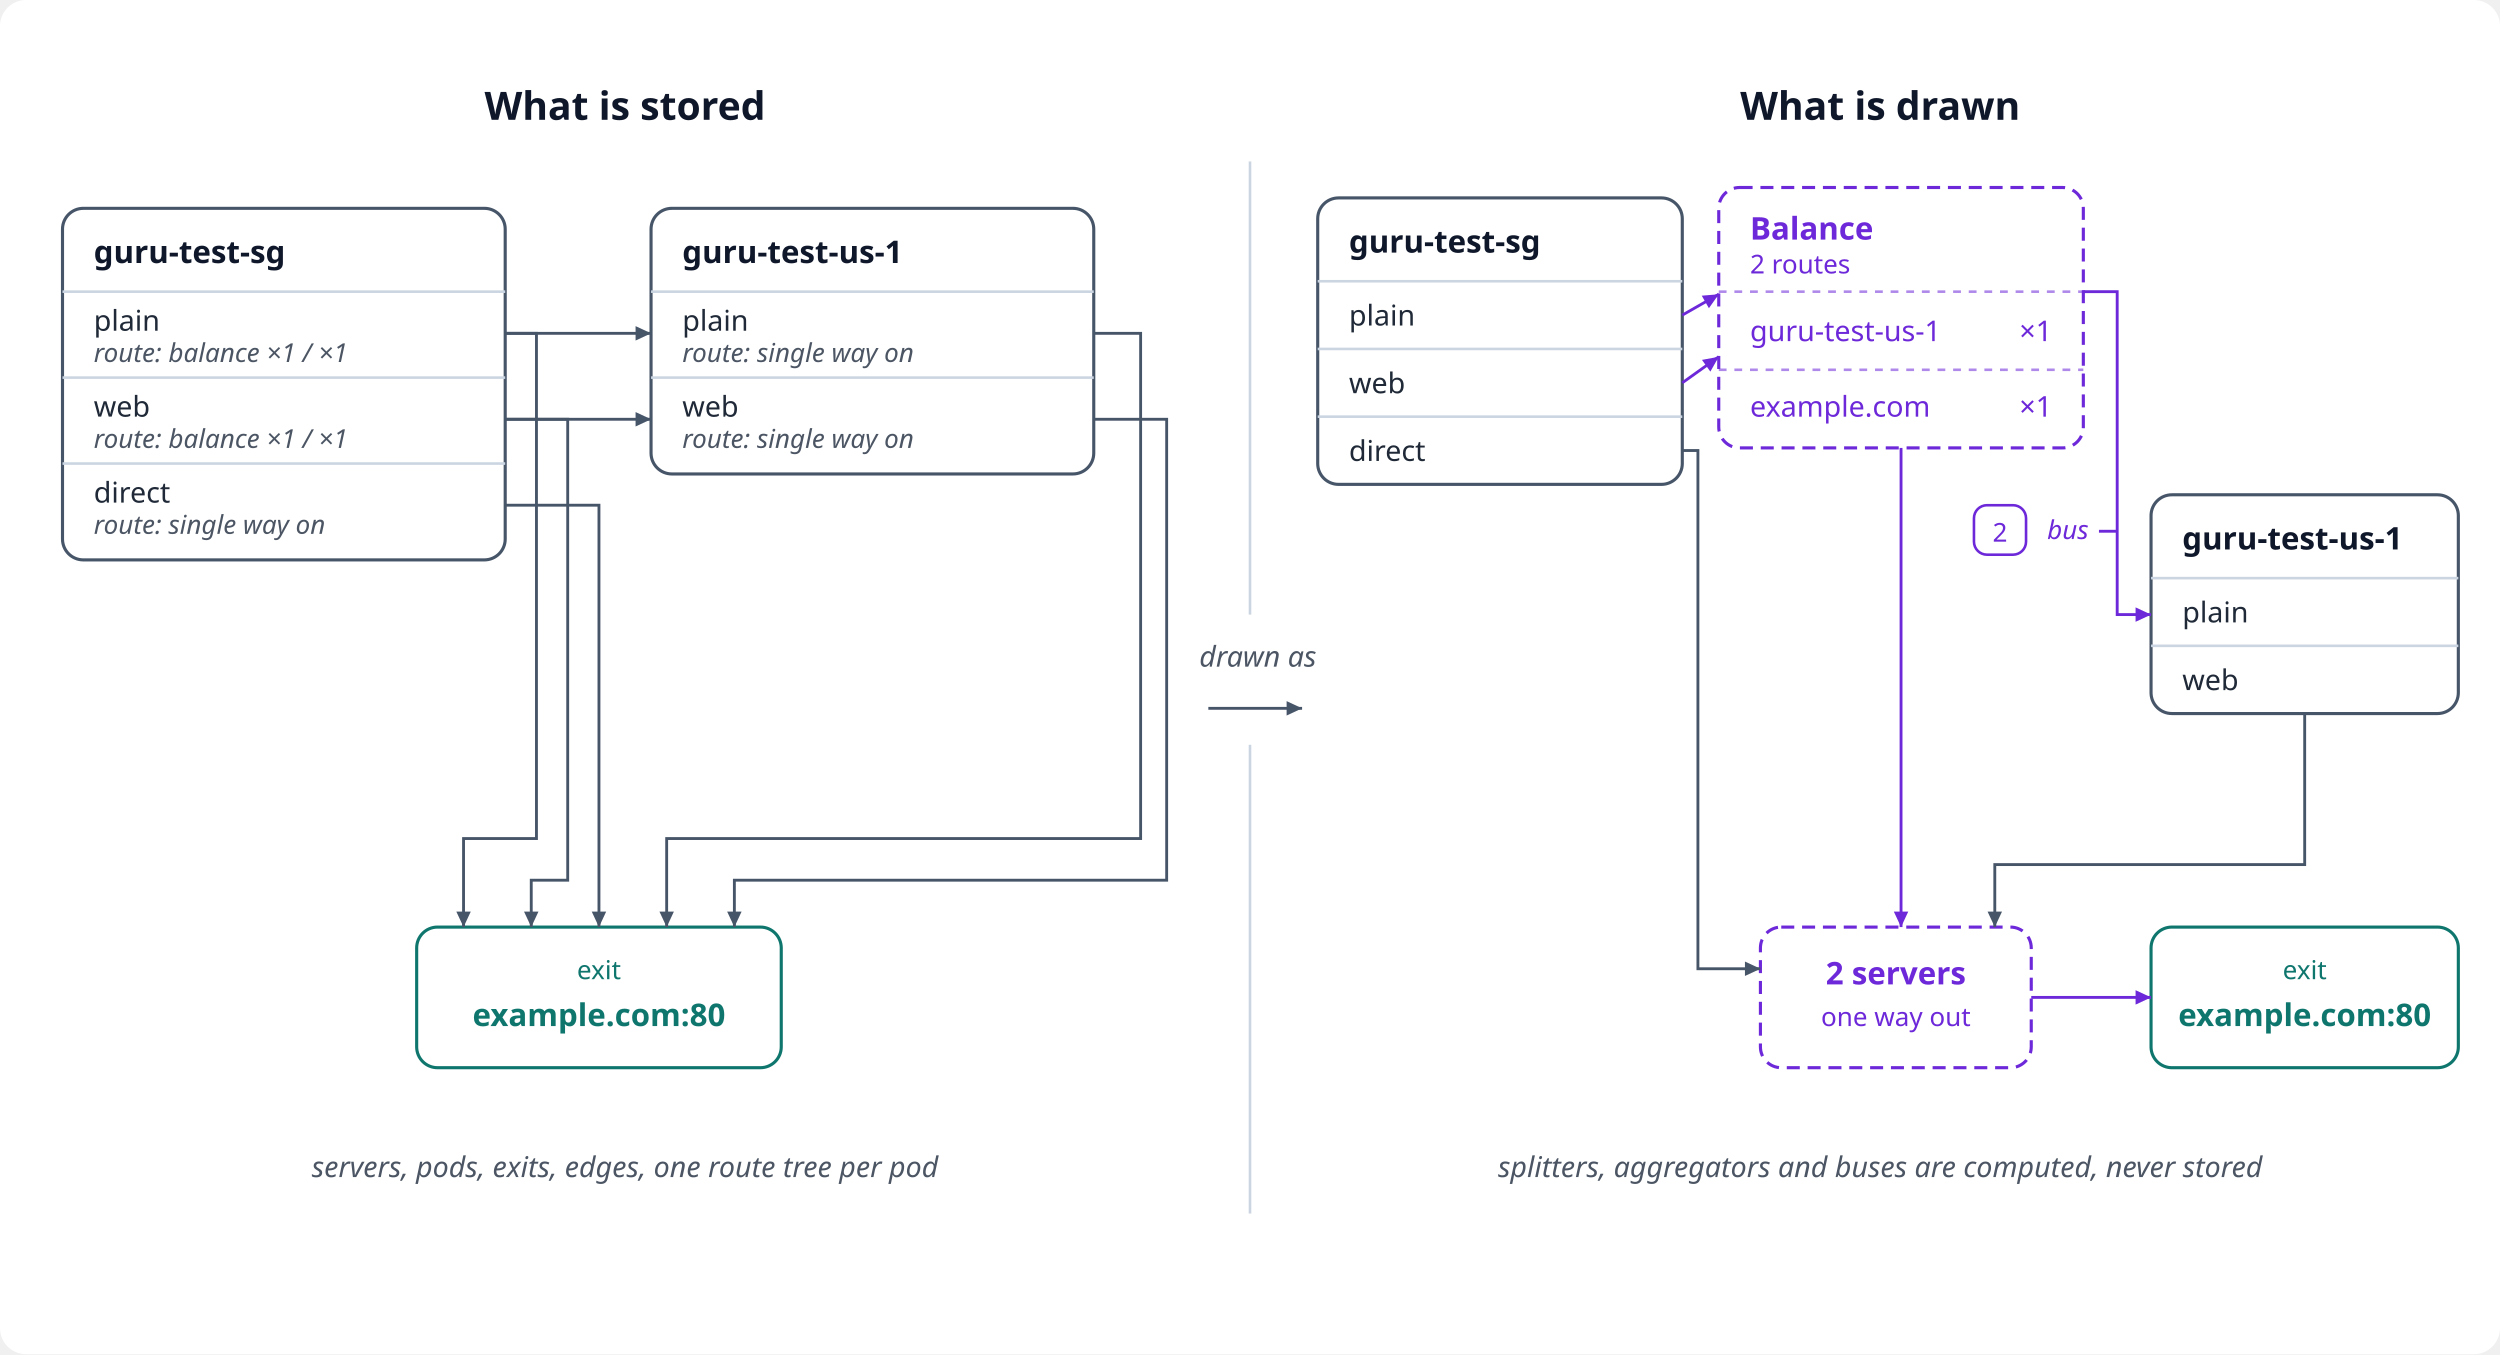
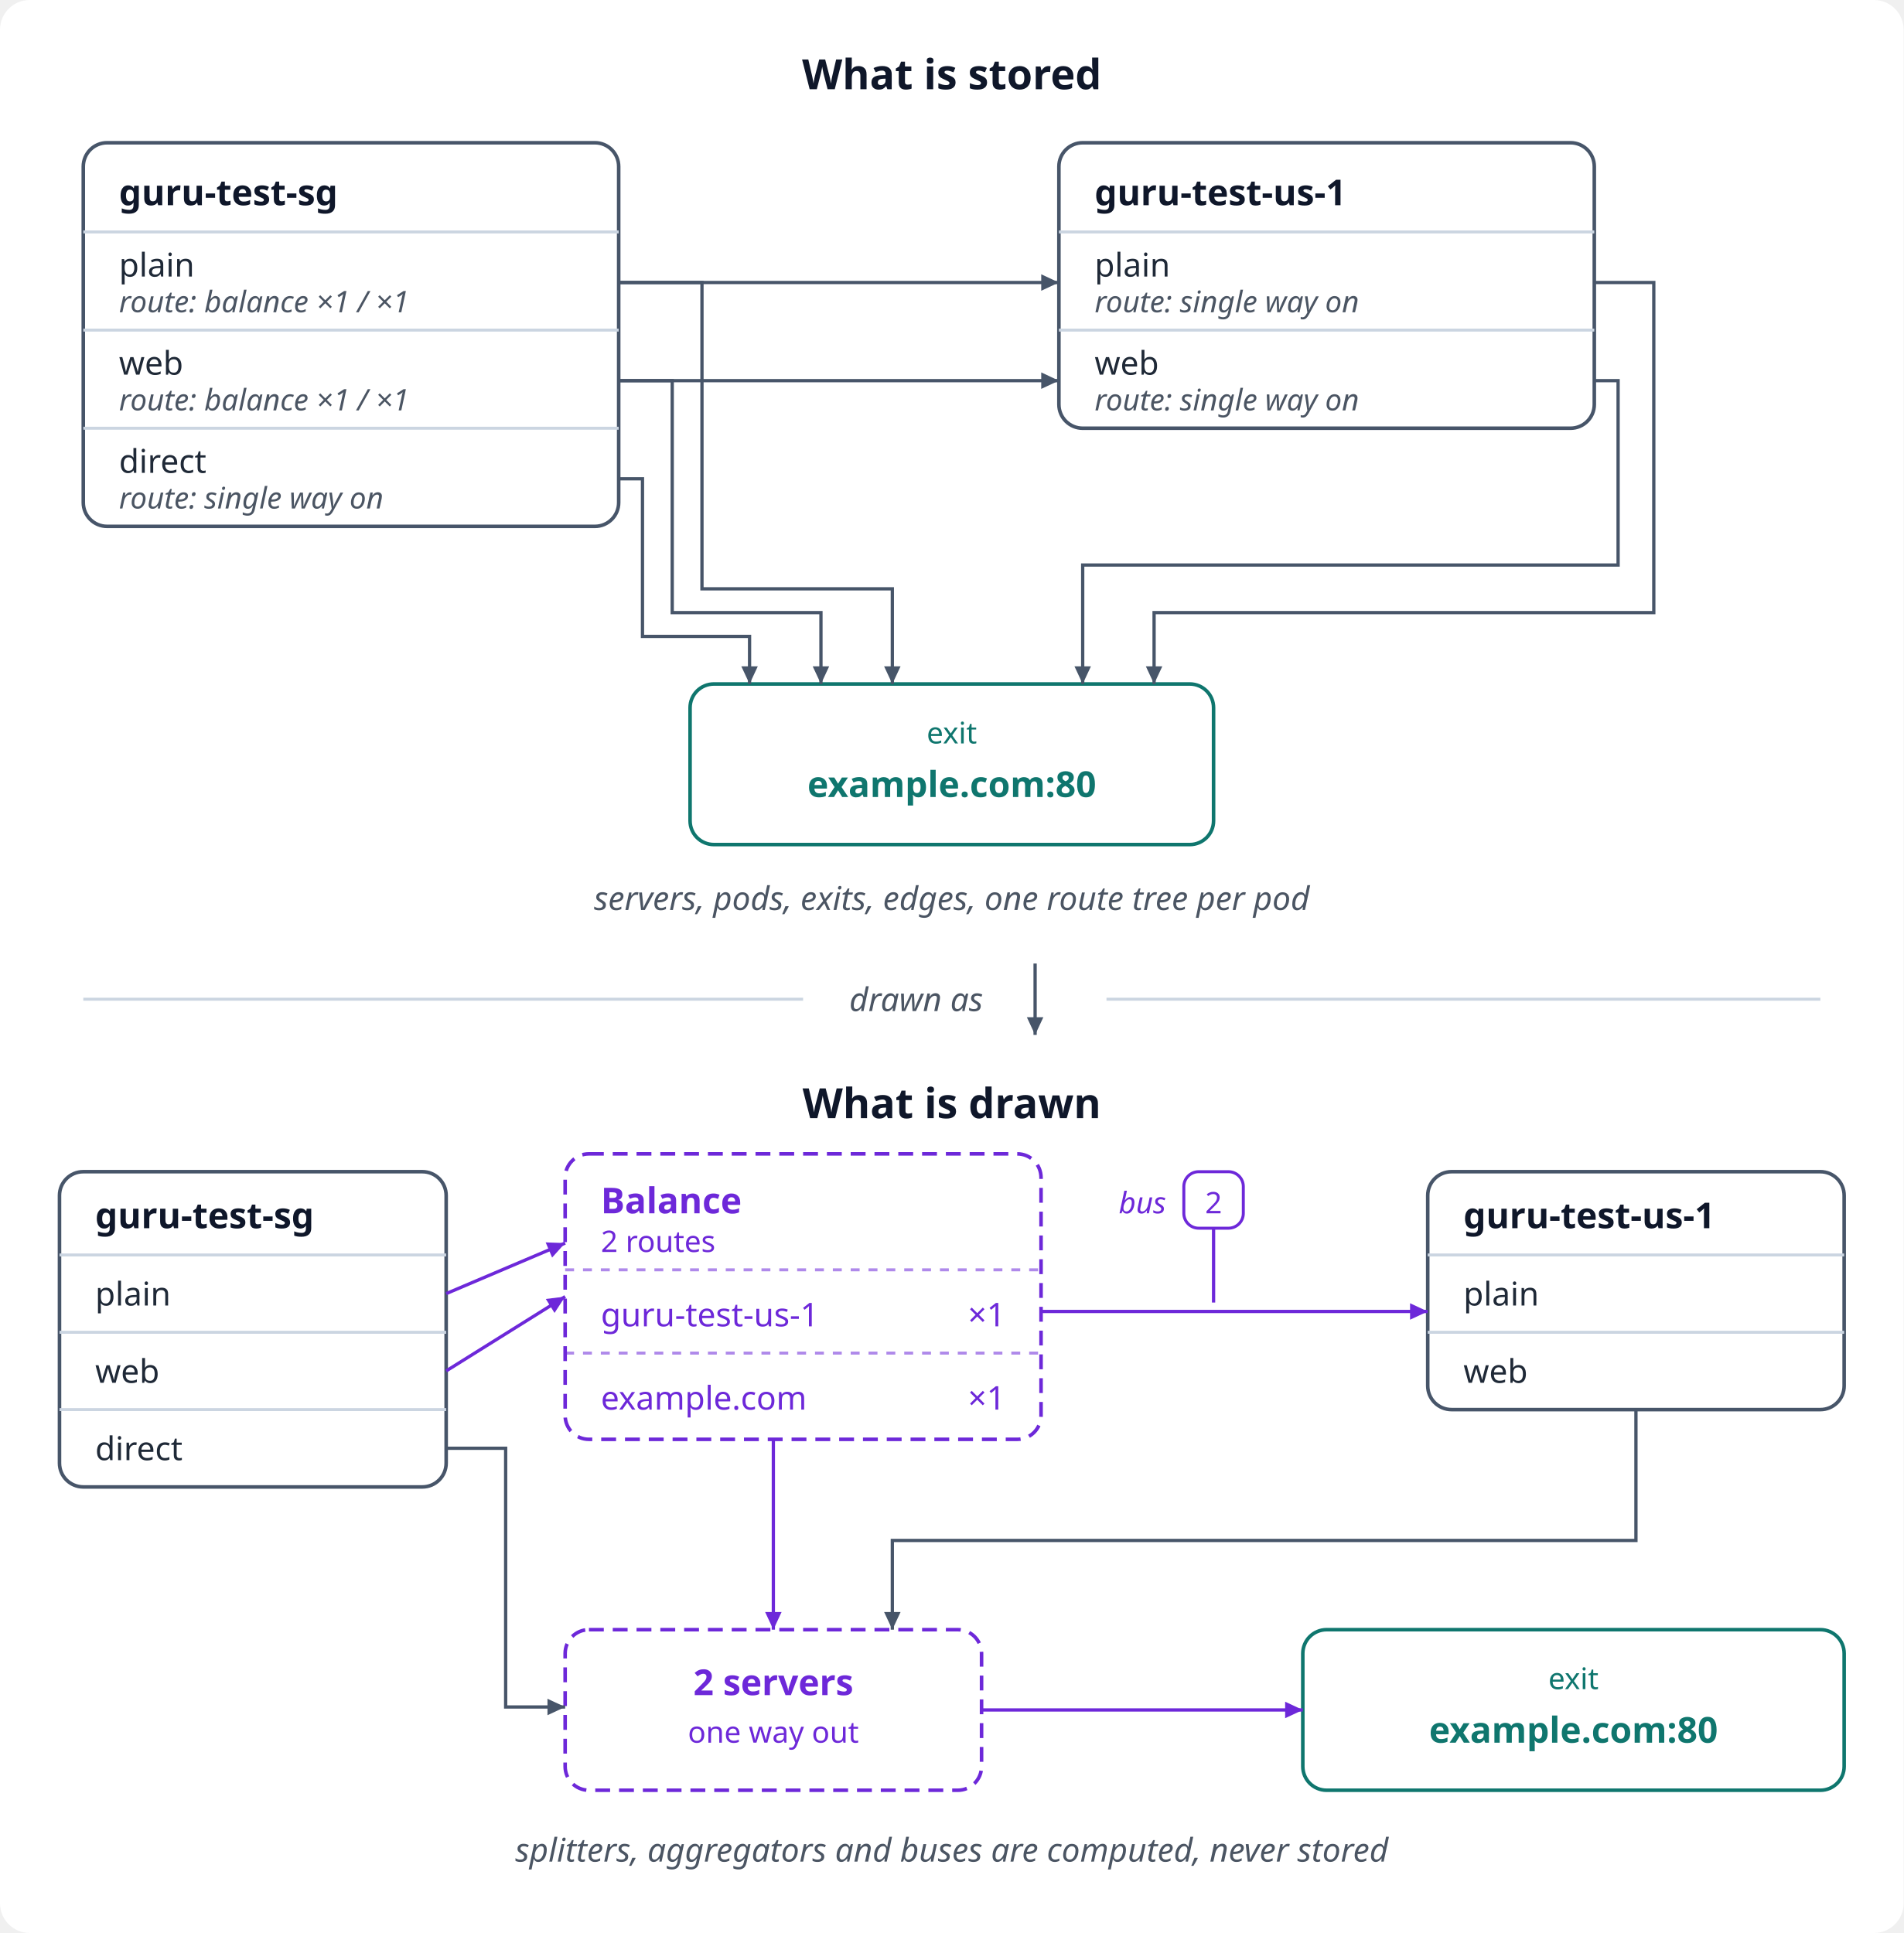
- <svg xmlns="http://www.w3.org/2000/svg" viewBox="0 0 960 520" width="960" height="520" role="img" font-family="system-ui, sans-serif">
+ <svg xmlns="http://www.w3.org/2000/svg" viewBox="0 0 640 650" width="640" height="650" role="img" font-family="system-ui, sans-serif">
  <style>
    .panel       { fill: #ffffff; }
-     .panel-title { font-size: 15px; font-weight: 600; fill: #0f172a; }
+     .panel-title { font-size: 14px; font-weight: 600; fill: #0f172a; }
    .card        { fill: none; stroke: #475569; stroke-width: 1.2; }
    .card-title  { font-size: 12px; font-weight: 600; fill: #0f172a; }
    .pod         { font-size: 11px; fill: #1f2937; }
    .note        { font-size: 10px; font-style: italic; fill: #4b5563; }
    .rule        { stroke: #cbd5e1; stroke-width: 1; }
    .edge        { fill: none; stroke: #475569; stroke-width: 1.1; }
    .caption     { font-size: 11px; font-style: italic; fill: #4b5563; }
    .divider     { stroke: #cbd5e1; stroke-width: 1; }
    .flow        { font-size: 11px; font-style: italic; fill: #4b5563; }

-     /* accent 1: the exit, in both halves */
+     /* accent 1: the exit, in both panels */
    .exit-box    { fill: none; stroke: #0f766e; stroke-width: 1.2; }
    .exit-tag    { font-size: 10px; fill: #0f766e; }
    .exit-name   { font-size: 12px; font-weight: 600; fill: #0f766e; }

    /* accent 2: everything the canvas computes instead of storing */
    .derived       { fill: none; stroke: #6d28d9; stroke-width: 1.2; stroke-dasharray: 5 3; }
    .derived-title { font-size: 12px; font-weight: 600; fill: #6d28d9; }
    .derived-sub   { font-size: 10px; fill: #6d28d9; }
    .derived-row   { font-size: 11px; fill: #6d28d9; }
    .derived-rule  { stroke: #6d28d9; stroke-width: 1; stroke-dasharray: 3 3; opacity: 0.55; }
    .edge-derived  { fill: none; stroke: #6d28d9; stroke-width: 1.1; }
    .bus-label     { font-size: 10px; font-style: italic; fill: #6d28d9; }
    .badge         { fill: none; stroke: #6d28d9; stroke-width: 1; }
    .badge-text    { font-size: 10px; fill: #6d28d9; }
- 
-     /* arrowheads follow their edge colour where context-stroke is supported */
-     .arrow-head { fill: #475569; fill: context-stroke; }
  </style>
-   <rect class="panel" x="0" y="0" width="960" height="520" rx="10" />
+   <rect class="panel" x="0" y="0" width="640" height="650" rx="10" />
  <defs>
    <marker id="arrow" viewBox="0 0 10 10" refX="9" refY="5" markerWidth="6" markerHeight="6" orient="auto-start-reverse">
-       <path class="arrow-head" d="M0,0.8 L9,5 L0,9.2 Z" />
+       <path d="M0,0.8 L9,5 L0,9.2 Z" fill="#475569" />
+     </marker>
+     <marker id="arrow-derived" viewBox="0 0 10 10" refX="9" refY="5" markerWidth="6" markerHeight="6" orient="auto-start-reverse">
+       <path d="M0,0.8 L9,5 L0,9.2 Z" fill="#6d28d9" />
    </marker>
  </defs>
-   <line class="divider" x1="480" y1="62" x2="480" y2="236" />
-   <line class="divider" x1="480" y1="286" x2="480" y2="466" />
-   <text class="flow" x="483" y="256" text-anchor="middle">drawn as</text>
-   <line class="edge" x1="464" y1="272" x2="500" y2="272" marker-end="url(#arrow)" />
-   <text class="panel-title" x="240" y="46" text-anchor="middle">What is stored</text>
-   <rect class="card" x="24" y="80" width="170" height="135" rx="8" />
-   <text class="card-title" x="36" y="101">guru-test-sg</text>
-   <line class="rule" x1="24" y1="112" x2="194" y2="112" />
-   <line class="rule" x1="24" y1="145" x2="194" y2="145" />
-   <line class="rule" x1="24" y1="178" x2="194" y2="178" />
-   <text class="pod" x="36" y="127">plain</text>
-   <text class="note" x="36" y="139">route: balance ×1 / ×1</text>
-   <text class="pod" x="36" y="160">web</text>
-   <text class="note" x="36" y="172">route: balance ×1 / ×1</text>
-   <text class="pod" x="36" y="193">direct</text>
-   <text class="note" x="36" y="205">route: single way on</text>
-   <rect class="card" x="250" y="80" width="170" height="102" rx="8" />
-   <text class="card-title" x="262" y="101">guru-test-us-1</text>
-   <line class="rule" x1="250" y1="112" x2="420" y2="112" />
-   <line class="rule" x1="250" y1="145" x2="420" y2="145" />
-   <text class="pod" x="262" y="127">plain</text>
-   <text class="note" x="262" y="139">route: single way on</text>
-   <text class="pod" x="262" y="160">web</text>
-   <text class="note" x="262" y="172">route: single way on</text>
-   <rect class="exit-box" x="160" y="356" width="140" height="54" rx="8" />
-   <text class="exit-tag" x="230" y="376" text-anchor="middle">exit</text>
-   <text class="exit-name" x="230" y="394" text-anchor="middle">example.com:80</text>
-   <path class="edge" d="M194,128 L250,128" marker-end="url(#arrow)" />
-   <path class="edge" d="M194,161 L250,161" marker-end="url(#arrow)" />
-   <path class="edge" d="M194,128 L206,128 L206,322 L178,322 L178,356" marker-end="url(#arrow)" />
-   <path class="edge" d="M194,161 L218,161 L218,338 L204,338 L204,356" marker-end="url(#arrow)" />
-   <path class="edge" d="M194,194 L230,194 L230,356" marker-end="url(#arrow)" />
-   <path class="edge" d="M420,128 L438,128 L438,322 L256,322 L256,356" marker-end="url(#arrow)" />
-   <path class="edge" d="M420,161 L448,161 L448,338 L282,338 L282,356" marker-end="url(#arrow)" />
-   <text class="caption" x="240" y="452" text-anchor="middle">servers, pods, exits, edges, one route tree per pod</text>
-   <text class="panel-title" x="722" y="46" text-anchor="middle">What is drawn</text>
-   <rect class="card" x="506" y="76" width="140" height="110" rx="8" />
-   <text class="card-title" x="518" y="97">guru-test-sg</text>
-   <line class="rule" x1="506" y1="108" x2="646" y2="108" />
-   <line class="rule" x1="506" y1="134" x2="646" y2="134" />
-   <line class="rule" x1="506" y1="160" x2="646" y2="160" />
-   <text class="pod" x="518" y="125">plain</text>
-   <text class="pod" x="518" y="151">web</text>
-   <text class="pod" x="518" y="177">direct</text>
-   <rect class="derived" x="660" y="72" width="140" height="100" rx="8" />
-   <text class="derived-title" x="672" y="92">Balance</text>
-   <text class="derived-sub" x="672" y="105">2 routes</text>
-   <line class="derived-rule" x1="660" y1="112" x2="800" y2="112" />
-   <line class="derived-rule" x1="660" y1="142" x2="800" y2="142" />
-   <text class="derived-row" x="672" y="131">guru-test-us-1</text>
-   <text class="derived-row" x="788" y="131" text-anchor="end">×1</text>
-   <text class="derived-row" x="672" y="160">example.com</text>
-   <text class="derived-row" x="788" y="160" text-anchor="end">×1</text>
-   <rect class="card" x="826" y="190" width="118" height="84" rx="8" />
-   <text class="card-title" x="838" y="211">guru-test-us-1</text>
-   <line class="rule" x1="826" y1="222" x2="944" y2="222" />
-   <line class="rule" x1="826" y1="248" x2="944" y2="248" />
-   <text class="pod" x="838" y="239">plain</text>
-   <text class="pod" x="838" y="265">web</text>
-   <rect class="derived" x="676" y="356" width="104" height="54" rx="8" />
-   <text class="derived-title" x="728" y="378" text-anchor="middle">2 servers</text>
-   <text class="derived-sub" x="728" y="394" text-anchor="middle">one way out</text>
-   <rect class="exit-box" x="826" y="356" width="118" height="54" rx="8" />
-   <text class="exit-tag" x="885" y="376" text-anchor="middle">exit</text>
-   <text class="exit-name" x="885" y="394" text-anchor="middle">example.com:80</text>
-   <path class="edge-derived" d="M646,121 L660,113" marker-end="url(#arrow)" />
-   <path class="edge-derived" d="M646,147 L660,137" marker-end="url(#arrow)" />
-   <path class="edge-derived" d="M800,112 L813,112 L813,236 L826,236" marker-end="url(#arrow)" />
-   <path class="edge-derived" d="M730,172 L730,356" marker-end="url(#arrow)" />
-   <path class="edge" d="M646,173 L652,173 L652,372 L676,372" marker-end="url(#arrow)" />
-   <path class="edge" d="M885,274 L885,332 L766,332 L766,356" marker-end="url(#arrow)" />
-   <path class="edge-derived" d="M780,383 L826,383" marker-end="url(#arrow)" />
-   <line class="edge-derived" x1="813" y1="204" x2="806" y2="204" />
-   <text class="bus-label" x="802" y="207" text-anchor="end">bus</text>
-   <rect class="badge" x="758" y="194" width="20" height="19" rx="5" />
-   <text class="badge-text" x="768" y="208" text-anchor="middle">2</text>
-   <text class="caption" x="722" y="452" text-anchor="middle">splitters, aggregators and buses are computed, never stored</text>
+   <text class="panel-title" x="320" y="30" text-anchor="middle">What is stored</text>
+   <rect class="card" x="28" y="48" width="180" height="129" rx="8" />
+   <text class="card-title" x="40" y="69">guru-test-sg</text>
+   <line class="rule" x1="28" y1="78" x2="208" y2="78" />
+   <line class="rule" x1="28" y1="111" x2="208" y2="111" />
+   <line class="rule" x1="28" y1="144" x2="208" y2="144" />
+   <text class="pod" x="40" y="93">plain</text>
+   <text class="note" x="40" y="105">route: balance ×1 / ×1</text>
+   <text class="pod" x="40" y="126">web</text>
+   <text class="note" x="40" y="138">route: balance ×1 / ×1</text>
+   <text class="pod" x="40" y="159">direct</text>
+   <text class="note" x="40" y="171">route: single way on</text>
+   <rect class="card" x="356" y="48" width="180" height="96" rx="8" />
+   <text class="card-title" x="368" y="69">guru-test-us-1</text>
+   <line class="rule" x1="356" y1="78" x2="536" y2="78" />
+   <line class="rule" x1="356" y1="111" x2="536" y2="111" />
+   <text class="pod" x="368" y="93">plain</text>
+   <text class="note" x="368" y="105">route: single way on</text>
+   <text class="pod" x="368" y="126">web</text>
+   <text class="note" x="368" y="138">route: single way on</text>
+   <rect class="exit-box" x="232" y="230" width="176" height="54" rx="8" />
+   <text class="exit-tag" x="320" y="250" text-anchor="middle">exit</text>
+   <text class="exit-name" x="320" y="268" text-anchor="middle">example.com:80</text>
+   <path class="edge" d="M208,95 L356,95" marker-end="url(#arrow)" />
+   <path class="edge" d="M208,128 L356,128" marker-end="url(#arrow)" />
+   <path class="edge" d="M208,95 L236,95 L236,198 L300,198 L300,230" marker-end="url(#arrow)" />
+   <path class="edge" d="M208,128 L226,128 L226,206 L276,206 L276,230" marker-end="url(#arrow)" />
+   <path class="edge" d="M208,161 L216,161 L216,214 L252,214 L252,230" marker-end="url(#arrow)" />
+   <path class="edge" d="M536,95 L556,95 L556,206 L388,206 L388,230" marker-end="url(#arrow)" />
+   <path class="edge" d="M536,128 L544,128 L544,190 L364,190 L364,230" marker-end="url(#arrow)" />
+   <text class="caption" x="320" y="306" text-anchor="middle">servers, pods, exits, edges, one route tree per pod</text>
+   <line class="divider" x1="28" y1="336" x2="270" y2="336" />
+   <line class="divider" x1="372" y1="336" x2="612" y2="336" />
+   <text class="flow" x="308" y="340" text-anchor="middle">drawn as</text>
+   <line class="edge" x1="348" y1="324" x2="348" y2="348" marker-end="url(#arrow)" />
+   <text class="panel-title" x="320" y="376" text-anchor="middle">What is drawn</text>
+   <rect class="card" x="20" y="394" width="130" height="106" rx="8" />
+   <text class="card-title" x="32" y="413">guru-test-sg</text>
+   <line class="rule" x1="20" y1="422" x2="150" y2="422" />
+   <line class="rule" x1="20" y1="448" x2="150" y2="448" />
+   <line class="rule" x1="20" y1="474" x2="150" y2="474" />
+   <text class="pod" x="32" y="439">plain</text>
+   <text class="pod" x="32" y="465">web</text>
+   <text class="pod" x="32" y="491">direct</text>
+   <rect class="derived" x="190" y="388" width="160" height="96" rx="8" />
+   <text class="derived-title" x="202" y="408">Balance</text>
+   <text class="derived-sub" x="202" y="421">2 routes</text>
+   <line class="derived-rule" x1="190" y1="427" x2="350" y2="427" />
+   <line class="derived-rule" x1="190" y1="455" x2="350" y2="455" />
+   <text class="derived-row" x="202" y="446">guru-test-us-1</text>
+   <text class="derived-row" x="338" y="446" text-anchor="end">×1</text>
+   <text class="derived-row" x="202" y="474">example.com</text>
+   <text class="derived-row" x="338" y="474" text-anchor="end">×1</text>
+   <rect class="card" x="480" y="394" width="140" height="80" rx="8" />
+   <text class="card-title" x="492" y="413">guru-test-us-1</text>
+   <line class="rule" x1="480" y1="422" x2="620" y2="422" />
+   <line class="rule" x1="480" y1="448" x2="620" y2="448" />
+   <text class="pod" x="492" y="439">plain</text>
+   <text class="pod" x="492" y="465">web</text>
+   <rect class="derived" x="190" y="548" width="140" height="54" rx="8" />
+   <text class="derived-title" x="260" y="570" text-anchor="middle">2 servers</text>
+   <text class="derived-sub" x="260" y="586" text-anchor="middle">one way out</text>
+   <rect class="exit-box" x="438" y="548" width="182" height="54" rx="8" />
+   <text class="exit-tag" x="529" y="568" text-anchor="middle">exit</text>
+   <text class="exit-name" x="529" y="586" text-anchor="middle">example.com:80</text>
+   <path class="edge-derived" d="M150,435 L190,418" marker-end="url(#arrow-derived)" />
+   <path class="edge-derived" d="M150,461 L190,436" marker-end="url(#arrow-derived)" />
+   <path class="edge-derived" d="M350,441 L480,441" marker-end="url(#arrow-derived)" />
+   <path class="edge-derived" d="M260,484 L260,548" marker-end="url(#arrow-derived)" />
+   <path class="edge" d="M150,487 L170,487 L170,574 L190,574" marker-end="url(#arrow)" />
+   <path class="edge" d="M550,474 L550,518 L300,518 L300,548" marker-end="url(#arrow)" />
+   <path class="edge-derived" d="M330,575 L438,575" marker-end="url(#arrow-derived)" />
+   <rect class="badge" x="398" y="394" width="20" height="19" rx="5" />
+   <text class="badge-text" x="408" y="408" text-anchor="middle">2</text>
+   <line class="edge-derived" x1="408" y1="413" x2="408" y2="438" />
+   <text class="bus-label" x="392" y="408" text-anchor="end">bus</text>
+   <text class="caption" x="320" y="626" text-anchor="middle">splitters, aggregators and buses are computed, never stored</text>
</svg>
